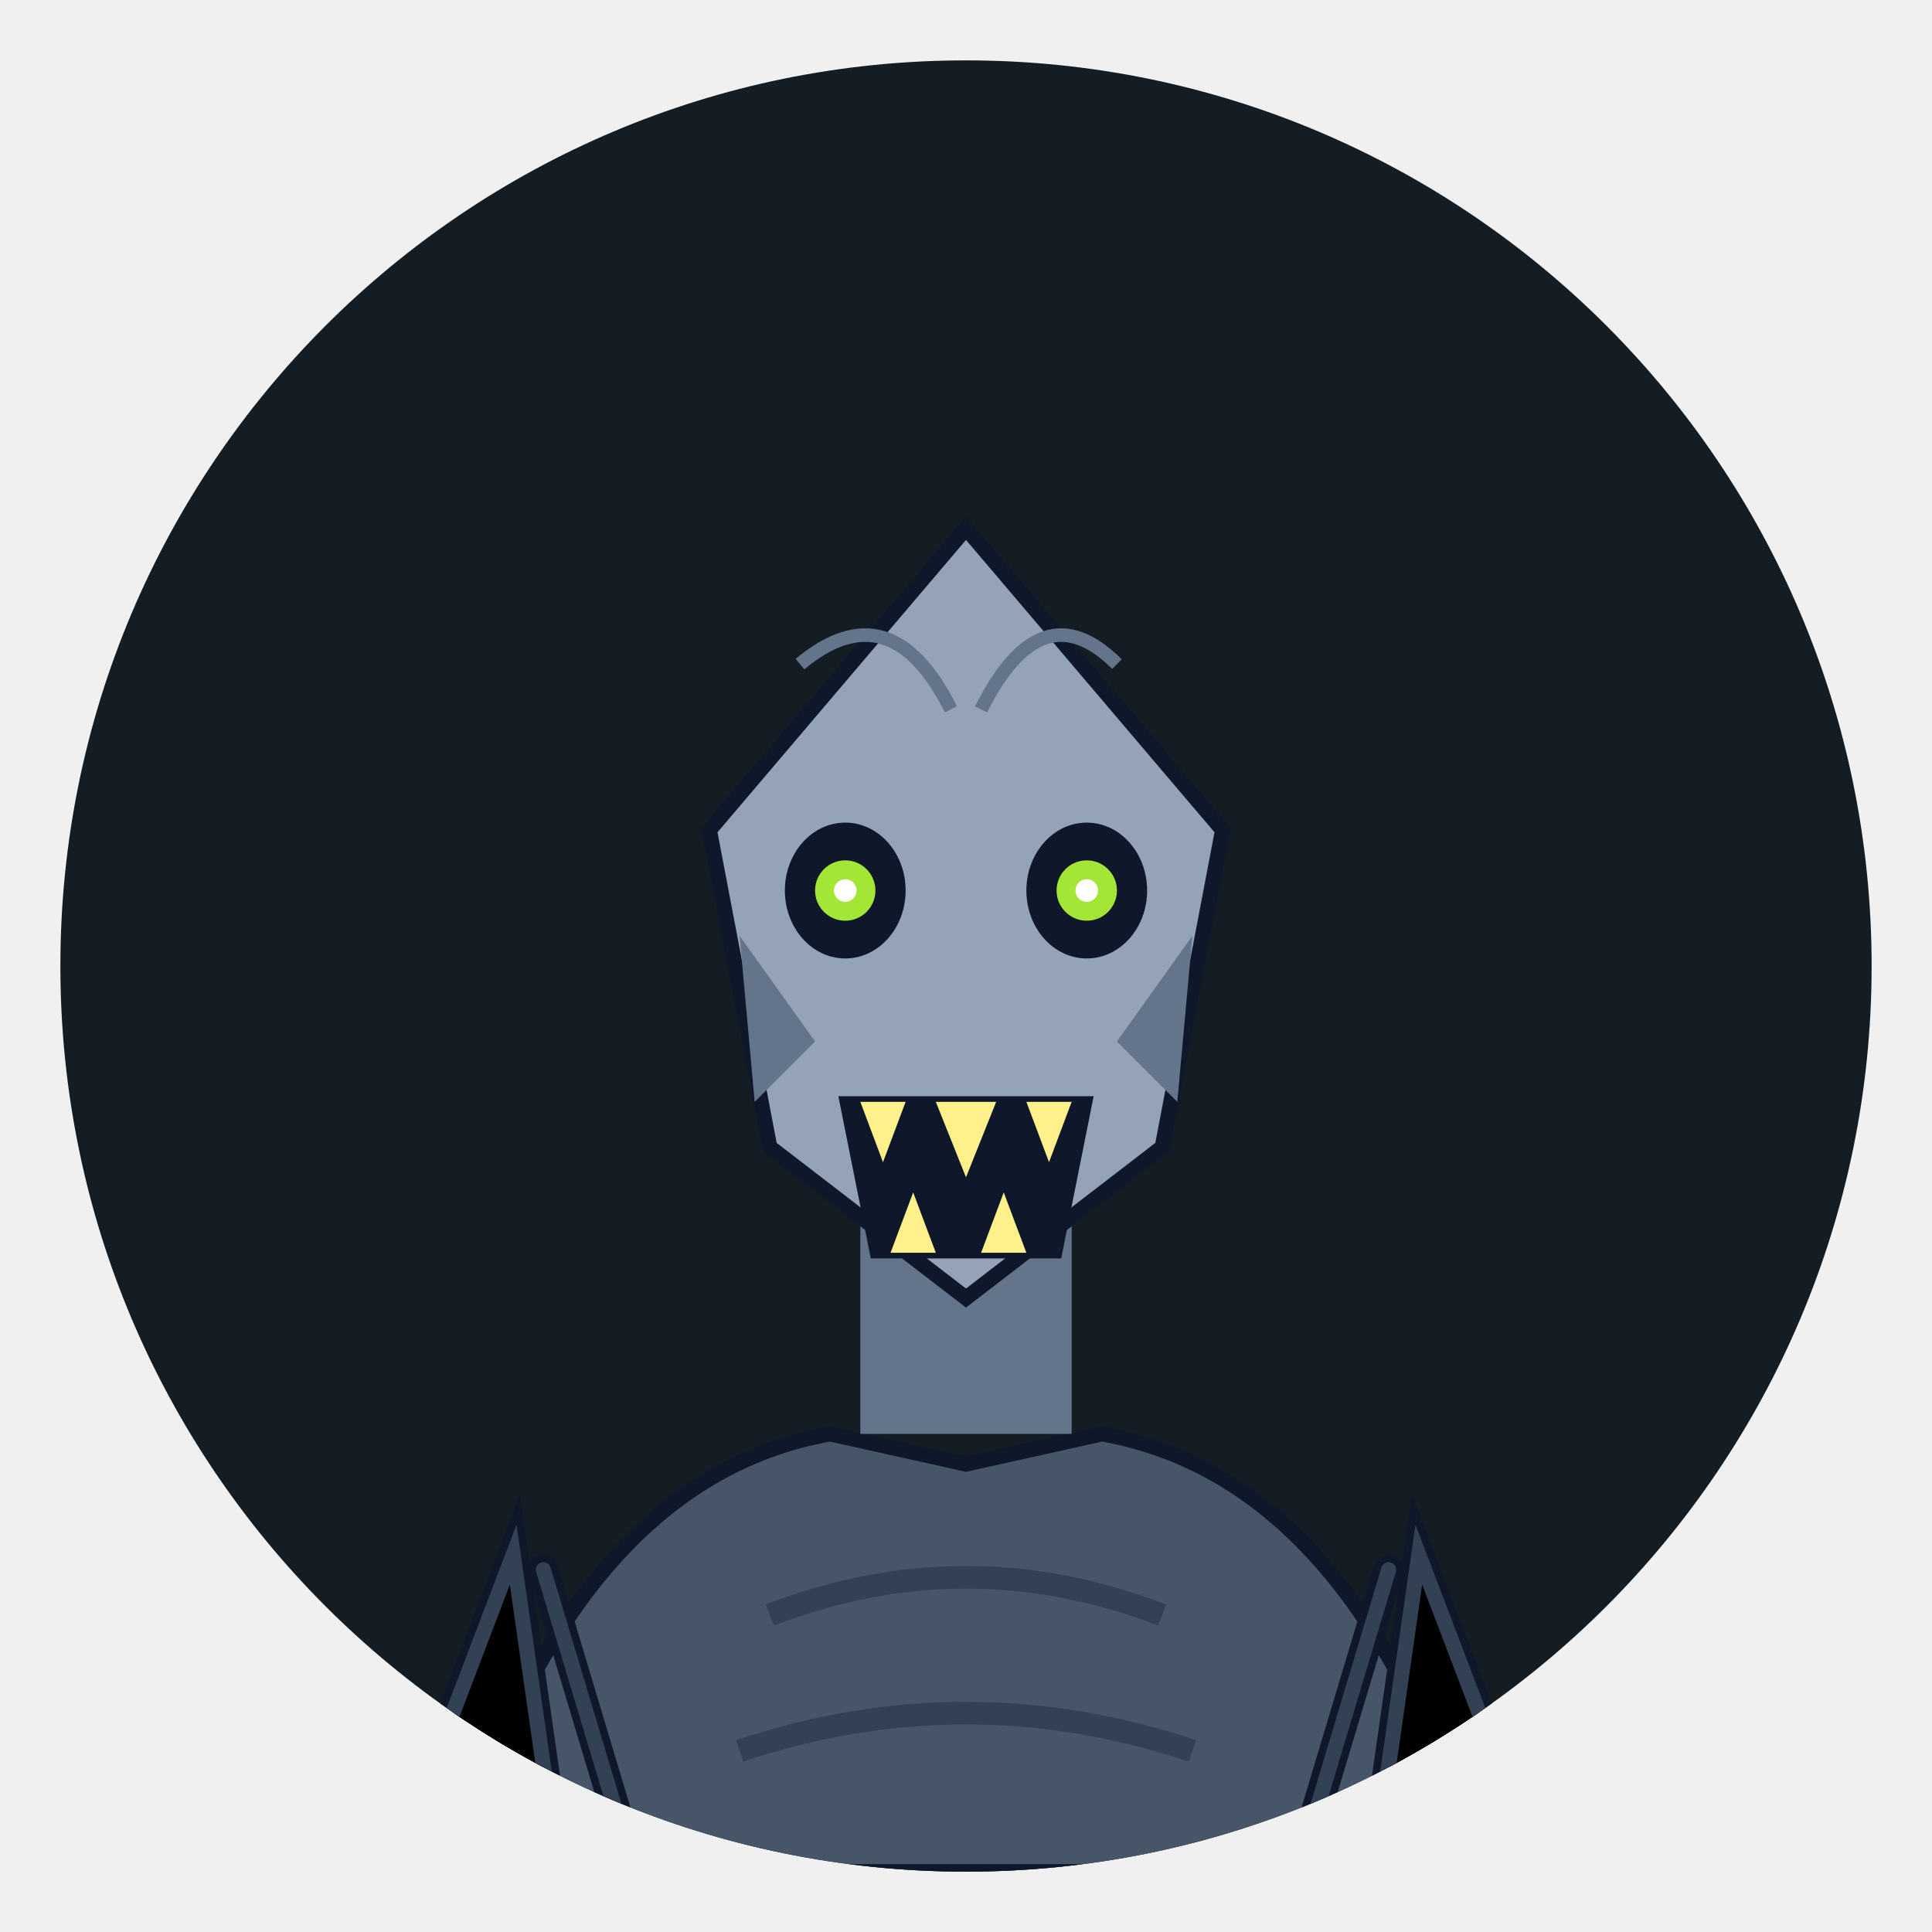
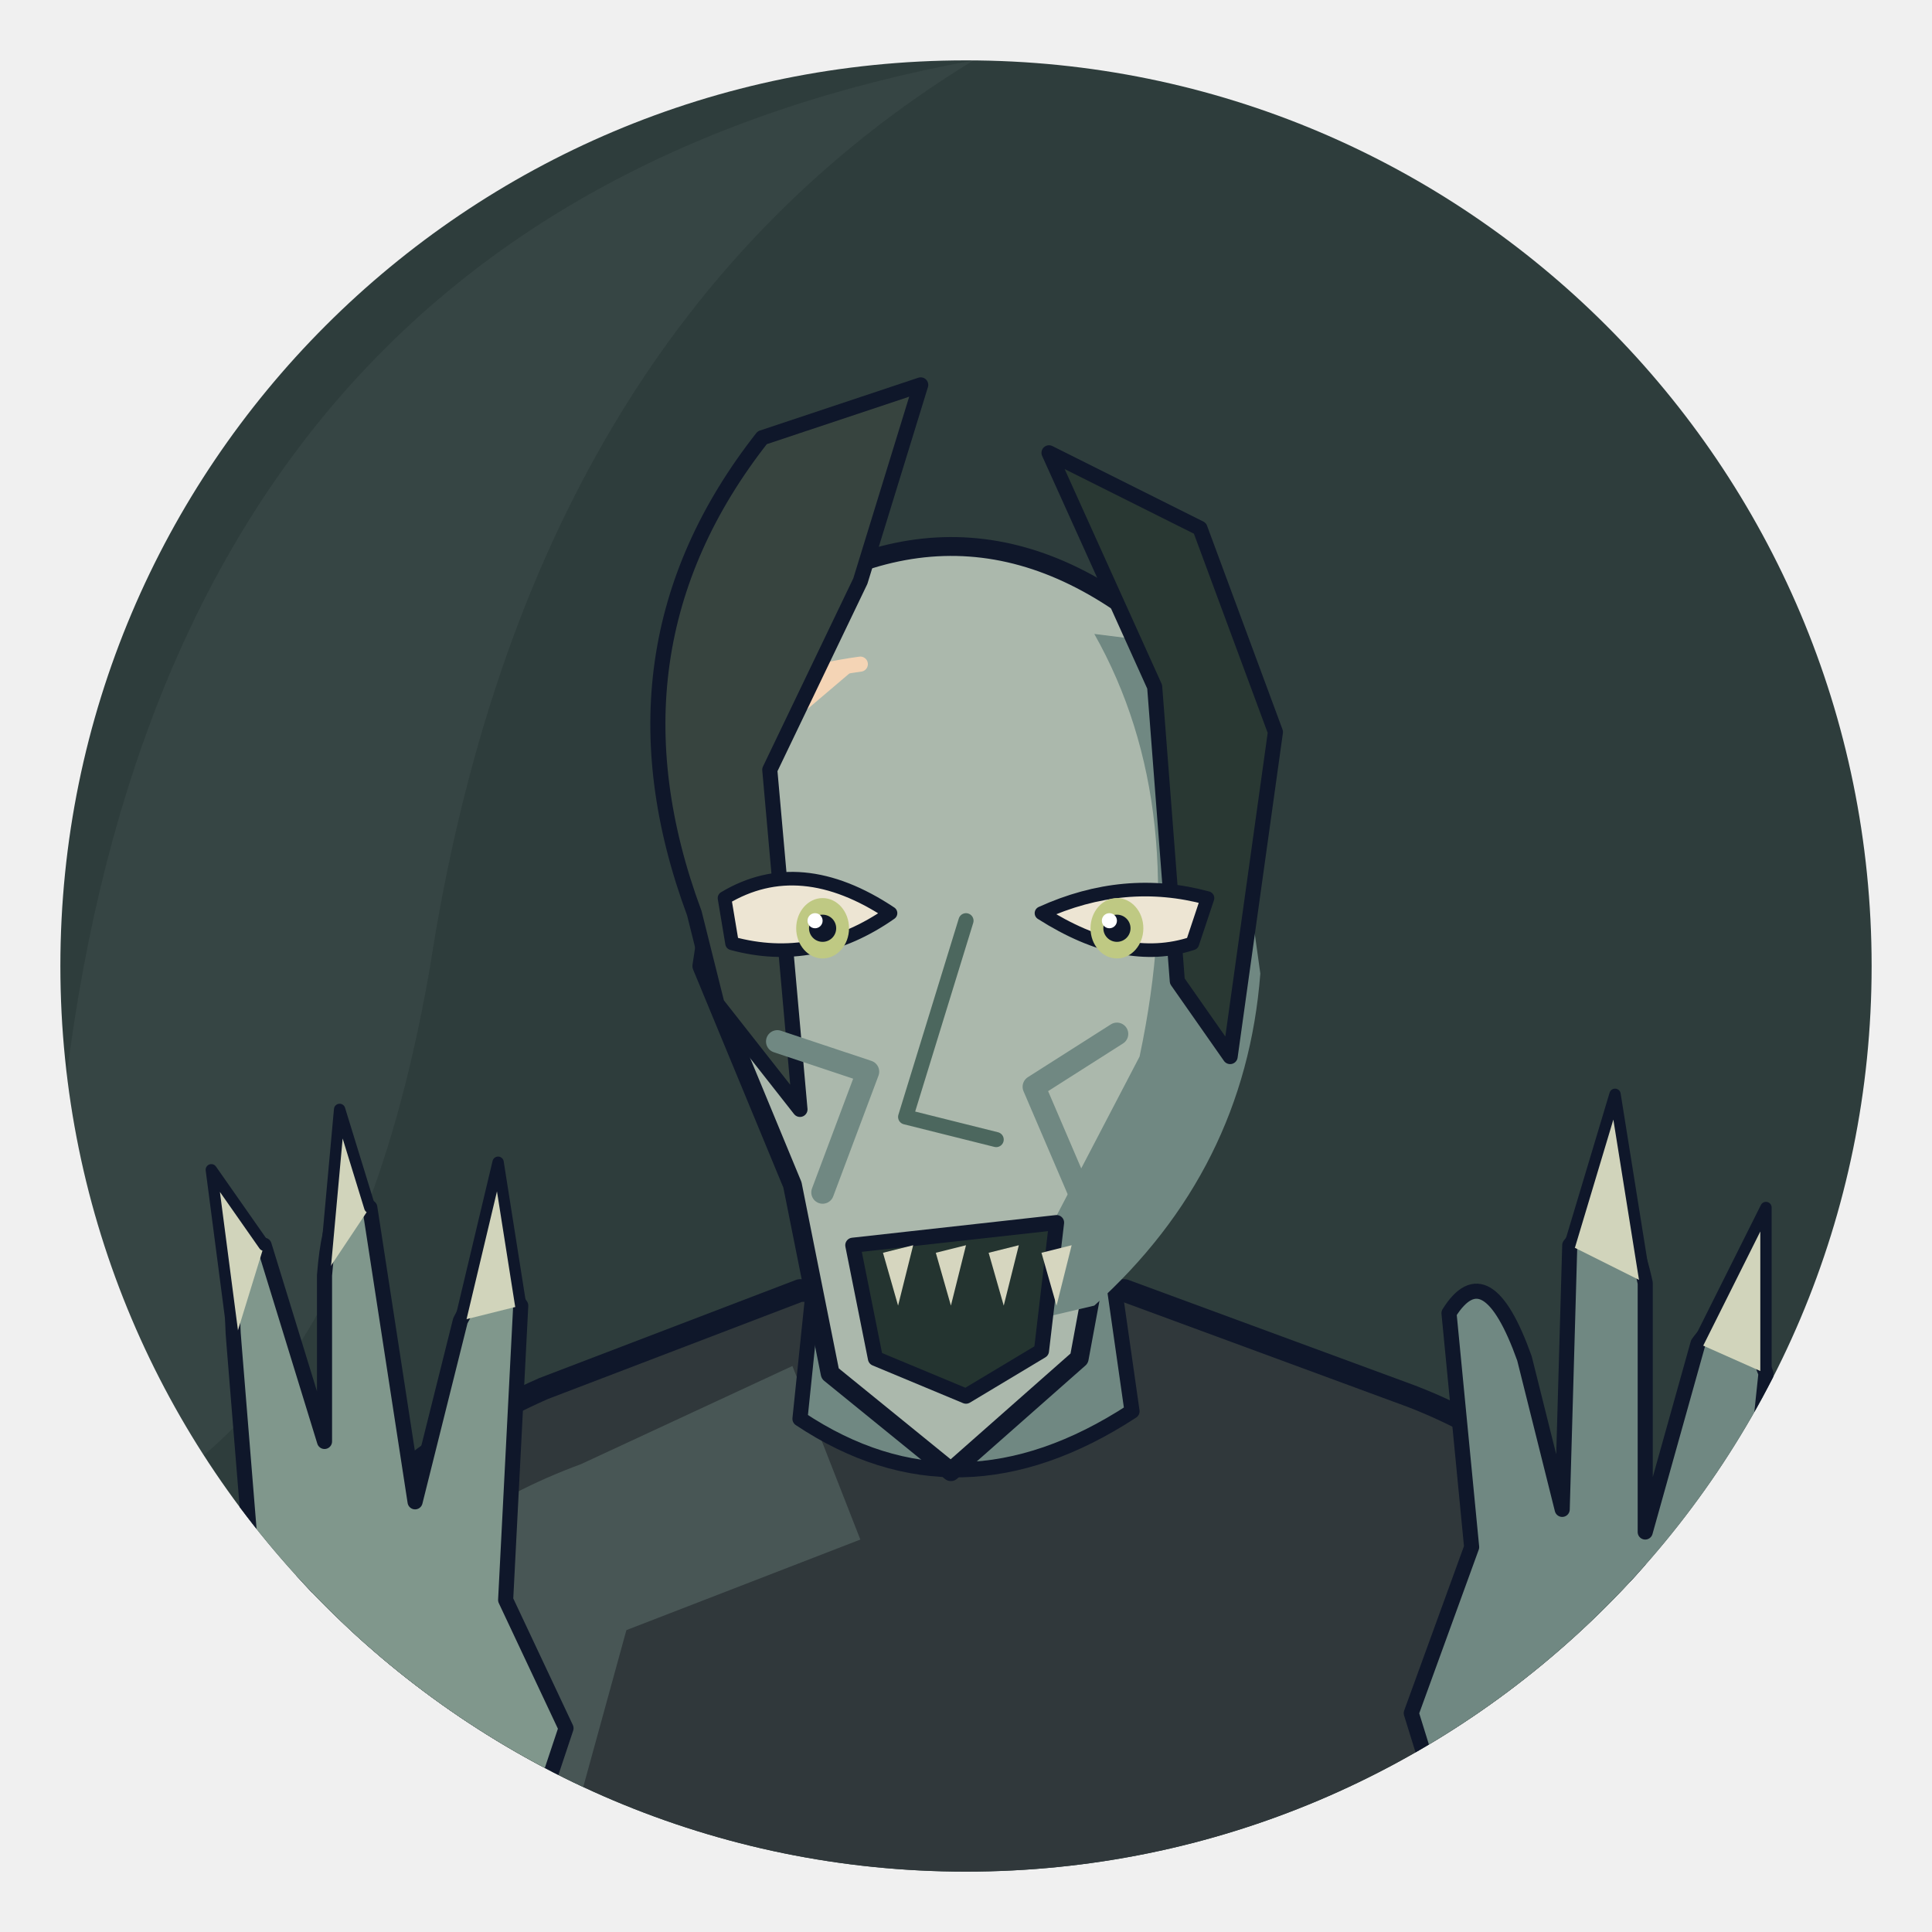
- <svg xmlns="http://www.w3.org/2000/svg" width="256" height="256" viewBox="0 0 256 256">
+ <svg xmlns="http://www.w3.org/2000/svg" version="1.1" width="256" height="256" viewBox="0 0 256 256">
  <defs>
    <clipPath id="monster_ghoul-clip">
      <circle cx="128" cy="128" r="120" />
    </clipPath>
  </defs>
  <g clip-path="url(#monster_ghoul-clip)">
-     <circle cx="128" cy="128" r="120" fill="#141d24" />
-     <path d="M60 248 Q76 196 110 190 L128 194 L146 190 Q180 196 196 248 Z" fill="#475569" stroke="#0f172a" stroke-width="2" />
-     <path d="M102 214 Q128 204 154 214 M98 232 Q128 222 158 232" stroke="#334155" stroke-width="3" fill="none" />
-     <path d="M52 248 L68 206 L74 248 M72 208 L84 248" stroke="#0f172a" stroke-width="4" stroke-linecap="round" />
-     <path d="M52 248 L68 206 L74 248 M72 208 L84 248" stroke="#334155" stroke-width="2" stroke-linecap="round" />
-     <path d="M204 248 L188 206 L182 248 M184 208 L172 248" stroke="#0f172a" stroke-width="4" stroke-linecap="round" />
-     <path d="M204 248 L188 206 L182 248 M184 208 L172 248" stroke="#334155" stroke-width="2" stroke-linecap="round" />
-     <rect x="114" y="146" width="28" height="44" fill="#64748b" />
-     <polygon points="128,70 94,110 102,152 128,172 154,152 162,110" fill="#94a3b8" stroke="#0f172a" stroke-width="2" />
-     <path d="M106 88 Q118 78 126 94" stroke="#64748b" stroke-width="1.8" fill="none" />
-     <path d="M148 88 Q138 78 130 94" stroke="#64748b" stroke-width="1.8" fill="none" />
-     <ellipse cx="112" cy="118" rx="8" ry="9" fill="#0f172a" />
-     <circle cx="112" cy="118" r="4" fill="#a3e635" />
-     <circle cx="112" cy="118" r="1.5" fill="#ffffff" />
-     <ellipse cx="144" cy="118" rx="8" ry="9" fill="#0f172a" />
-     <circle cx="144" cy="118" r="4" fill="#a3e635" />
-     <circle cx="144" cy="118" r="1.5" fill="#ffffff" />
-     <polygon points="98,124 108,138 100,146" fill="#64748b" />
-     <polygon points="158,124 148,138 156,146" fill="#64748b" />
-     <polygon points="112,146 144,146 140,166 116,166" fill="#0f172a" stroke="#0f172a" stroke-width="1.5" />
-     <polygon points="114,146 117,154 120,146" fill="#fef08a" />
-     <polygon points="124,146 128,156 132,146" fill="#fef08a" />
-     <polygon points="136,146 139,154 142,146" fill="#fef08a" />
-     <polygon points="118,166 121,158 124,166" fill="#fef08a" />
-     <polygon points="130,166 133,158 136,166" fill="#fef08a" />
+     <circle cx="128" cy="128" r="120" fill="#2e3d3c" stroke="none" stroke-width="1" />
+     <path d="M8 150 Q20 28 129 8 Q70 44 57 128 Q46 192 8 203Z" fill="#ffffff" stroke="none" stroke-width="0" stroke-linejoin="round" stroke-linecap="round" opacity="0.04" />
+     <path d="M27 256 Q29 203 72 184 L106 171 H149 L187 185 Q226 200 234 256Z" fill="#30383b" stroke="#0f172a" stroke-width="3" stroke-linejoin="round" stroke-linecap="round" />
+     <path d="M33 252 Q39 208 77 194 L105 181 L114 204 L83 216 L72 256Z" fill="#485655" stroke="#0f172a" stroke-width="0" stroke-linejoin="round" stroke-linecap="round" />
+     <path d="M109 159 L106 188 Q127 202 150 187 L146 159Z" fill="#708882" stroke="#0f172a" stroke-width="2" stroke-linejoin="round" stroke-linecap="round" />
+     <path d="M100 82 Q129 61 156 86 L158 132 L148 153 L143 180 L126 195 L110 182 L105 157 L93 128Z" fill="#abb8ac" stroke="#0f172a" stroke-width="2.5" stroke-linejoin="round" stroke-linecap="round" />
+     <path d="M145 84 Q158 107 151 140 L139 163 L128 177 L145 173 Q165 155 167 129 L161 86Z" fill="#708882" stroke="#0f172a" stroke-width="0" stroke-linejoin="round" stroke-linecap="round" />
+     <path d="M94 105 Q92 91 114 88" fill="#f4d4b5" stroke="#f4d4b5" stroke-width="2" stroke-linejoin="round" stroke-linecap="round" />
+     <path d="M92 121 Q79 86 101 58 L122 51 L114 77 L102 102 L106 147 L95 133Z" fill="#37443f" stroke="#0f172a" stroke-width="2" stroke-linejoin="round" stroke-linecap="round" />
+     <path d="M139 60 L159 70 L169 97 L163 140 L156 130 L153 91Z" fill="#293833" stroke="#0f172a" stroke-width="2" stroke-linejoin="round" stroke-linecap="round" />
+     <path d="M96 119 Q106 113 118 121 Q108 128 97 125Z" fill="#ede5d3" stroke="#0f172a" stroke-width="1.8" stroke-linejoin="round" stroke-linecap="round" />
+     <path d="M138 121 Q149 116 160 119 L158 125 Q149 128 138 121Z" fill="#ede5d3" stroke="#0f172a" stroke-width="1.8" stroke-linejoin="round" stroke-linecap="round" />
+     <ellipse cx="109" cy="123" rx="3.5" ry="4" fill="#bfc983" stroke="none" stroke-width="1" />
+     <ellipse cx="148" cy="123" rx="3.5" ry="4" fill="#bfc983" stroke="none" stroke-width="1" />
+     <circle cx="109" cy="123" r="1.8" fill="#0f172a" stroke="none" stroke-width="1" />
+     <circle cx="148" cy="123" r="1.8" fill="#0f172a" stroke="none" stroke-width="1" />
+     <circle cx="108" cy="122" r="1" fill="#ffffff" stroke="none" stroke-width="1" />
+     <circle cx="147" cy="122" r="1" fill="#ffffff" stroke="none" stroke-width="1" />
+     <path d="M103 138 L115 142 L109 158 M148 137 L137 144 L143 158" fill="none" stroke="#708882" stroke-width="3" stroke-linejoin="round" stroke-linecap="round" />
+     <path d="M128 122 L120 148 L132 151" fill="none" stroke="#4c675e" stroke-width="2" stroke-linejoin="round" stroke-linecap="round" />
+     <path d="M113 165 L140 162 L138 179 L128 185 L116 180Z" fill="#243430" stroke="#0f172a" stroke-width="2" stroke-linejoin="round" stroke-linecap="round" />
+     <path d="M117 166 l2 7 2 -8" fill="#d6d6bf" stroke="#0f172a" stroke-width="0" stroke-linejoin="round" stroke-linecap="round" />
+     <path d="M124 166 l2 7 2 -8" fill="#d6d6bf" stroke="#0f172a" stroke-width="0" stroke-linejoin="round" stroke-linecap="round" />
+     <path d="M131 166 l2 7 2 -8" fill="#d6d6bf" stroke="#0f172a" stroke-width="0" stroke-linejoin="round" stroke-linecap="round" />
+     <path d="M138 166 l2 7 2 -8" fill="#d6d6bf" stroke="#0f172a" stroke-width="0" stroke-linejoin="round" stroke-linecap="round" />
+     <path d="M27 251 L34 215 L31 178 Q30 167 35 165 L43 191 L43 169 Q44 156 49 160 L55 199 L61 175 Q65 167 69 173 L67 212 L75 229 L66 256Z" fill="#80978c" stroke="#0f172a" stroke-width="2" stroke-linejoin="round" stroke-linecap="round" />
+     <path d="M196 256 L187 227 L195 205 L192 174 Q197 166 202 180 L207 200 L208 165 Q215 156 218 170 L218 203 L225 178 Q230 171 234 182 L230 220 L236 251Z" fill="#708882" stroke="#0f172a" stroke-width="2" stroke-linejoin="round" stroke-linecap="round" />
+     <path d="M31 178 L28 155 L35 165" fill="#d1d4bb" stroke="#0f172a" stroke-width="1.5" stroke-linejoin="round" stroke-linecap="round" />
+     <path d="M43 169 L45 147 L49 160" fill="#d1d4bb" stroke="#0f172a" stroke-width="1.5" stroke-linejoin="round" stroke-linecap="round" />
+     <path d="M61 175 L66 154 L69 173" fill="#d1d4bb" stroke="#0f172a" stroke-width="1.5" stroke-linejoin="round" stroke-linecap="round" />
+     <path d="M208 165 L214 145 L218 170" fill="#d1d4bb" stroke="#0f172a" stroke-width="1.5" stroke-linejoin="round" stroke-linecap="round" />
+     <path d="M225 178 L234 160 L234 182" fill="#d1d4bb" stroke="#0f172a" stroke-width="1.5" stroke-linejoin="round" stroke-linecap="round" />
  </g>
</svg>
